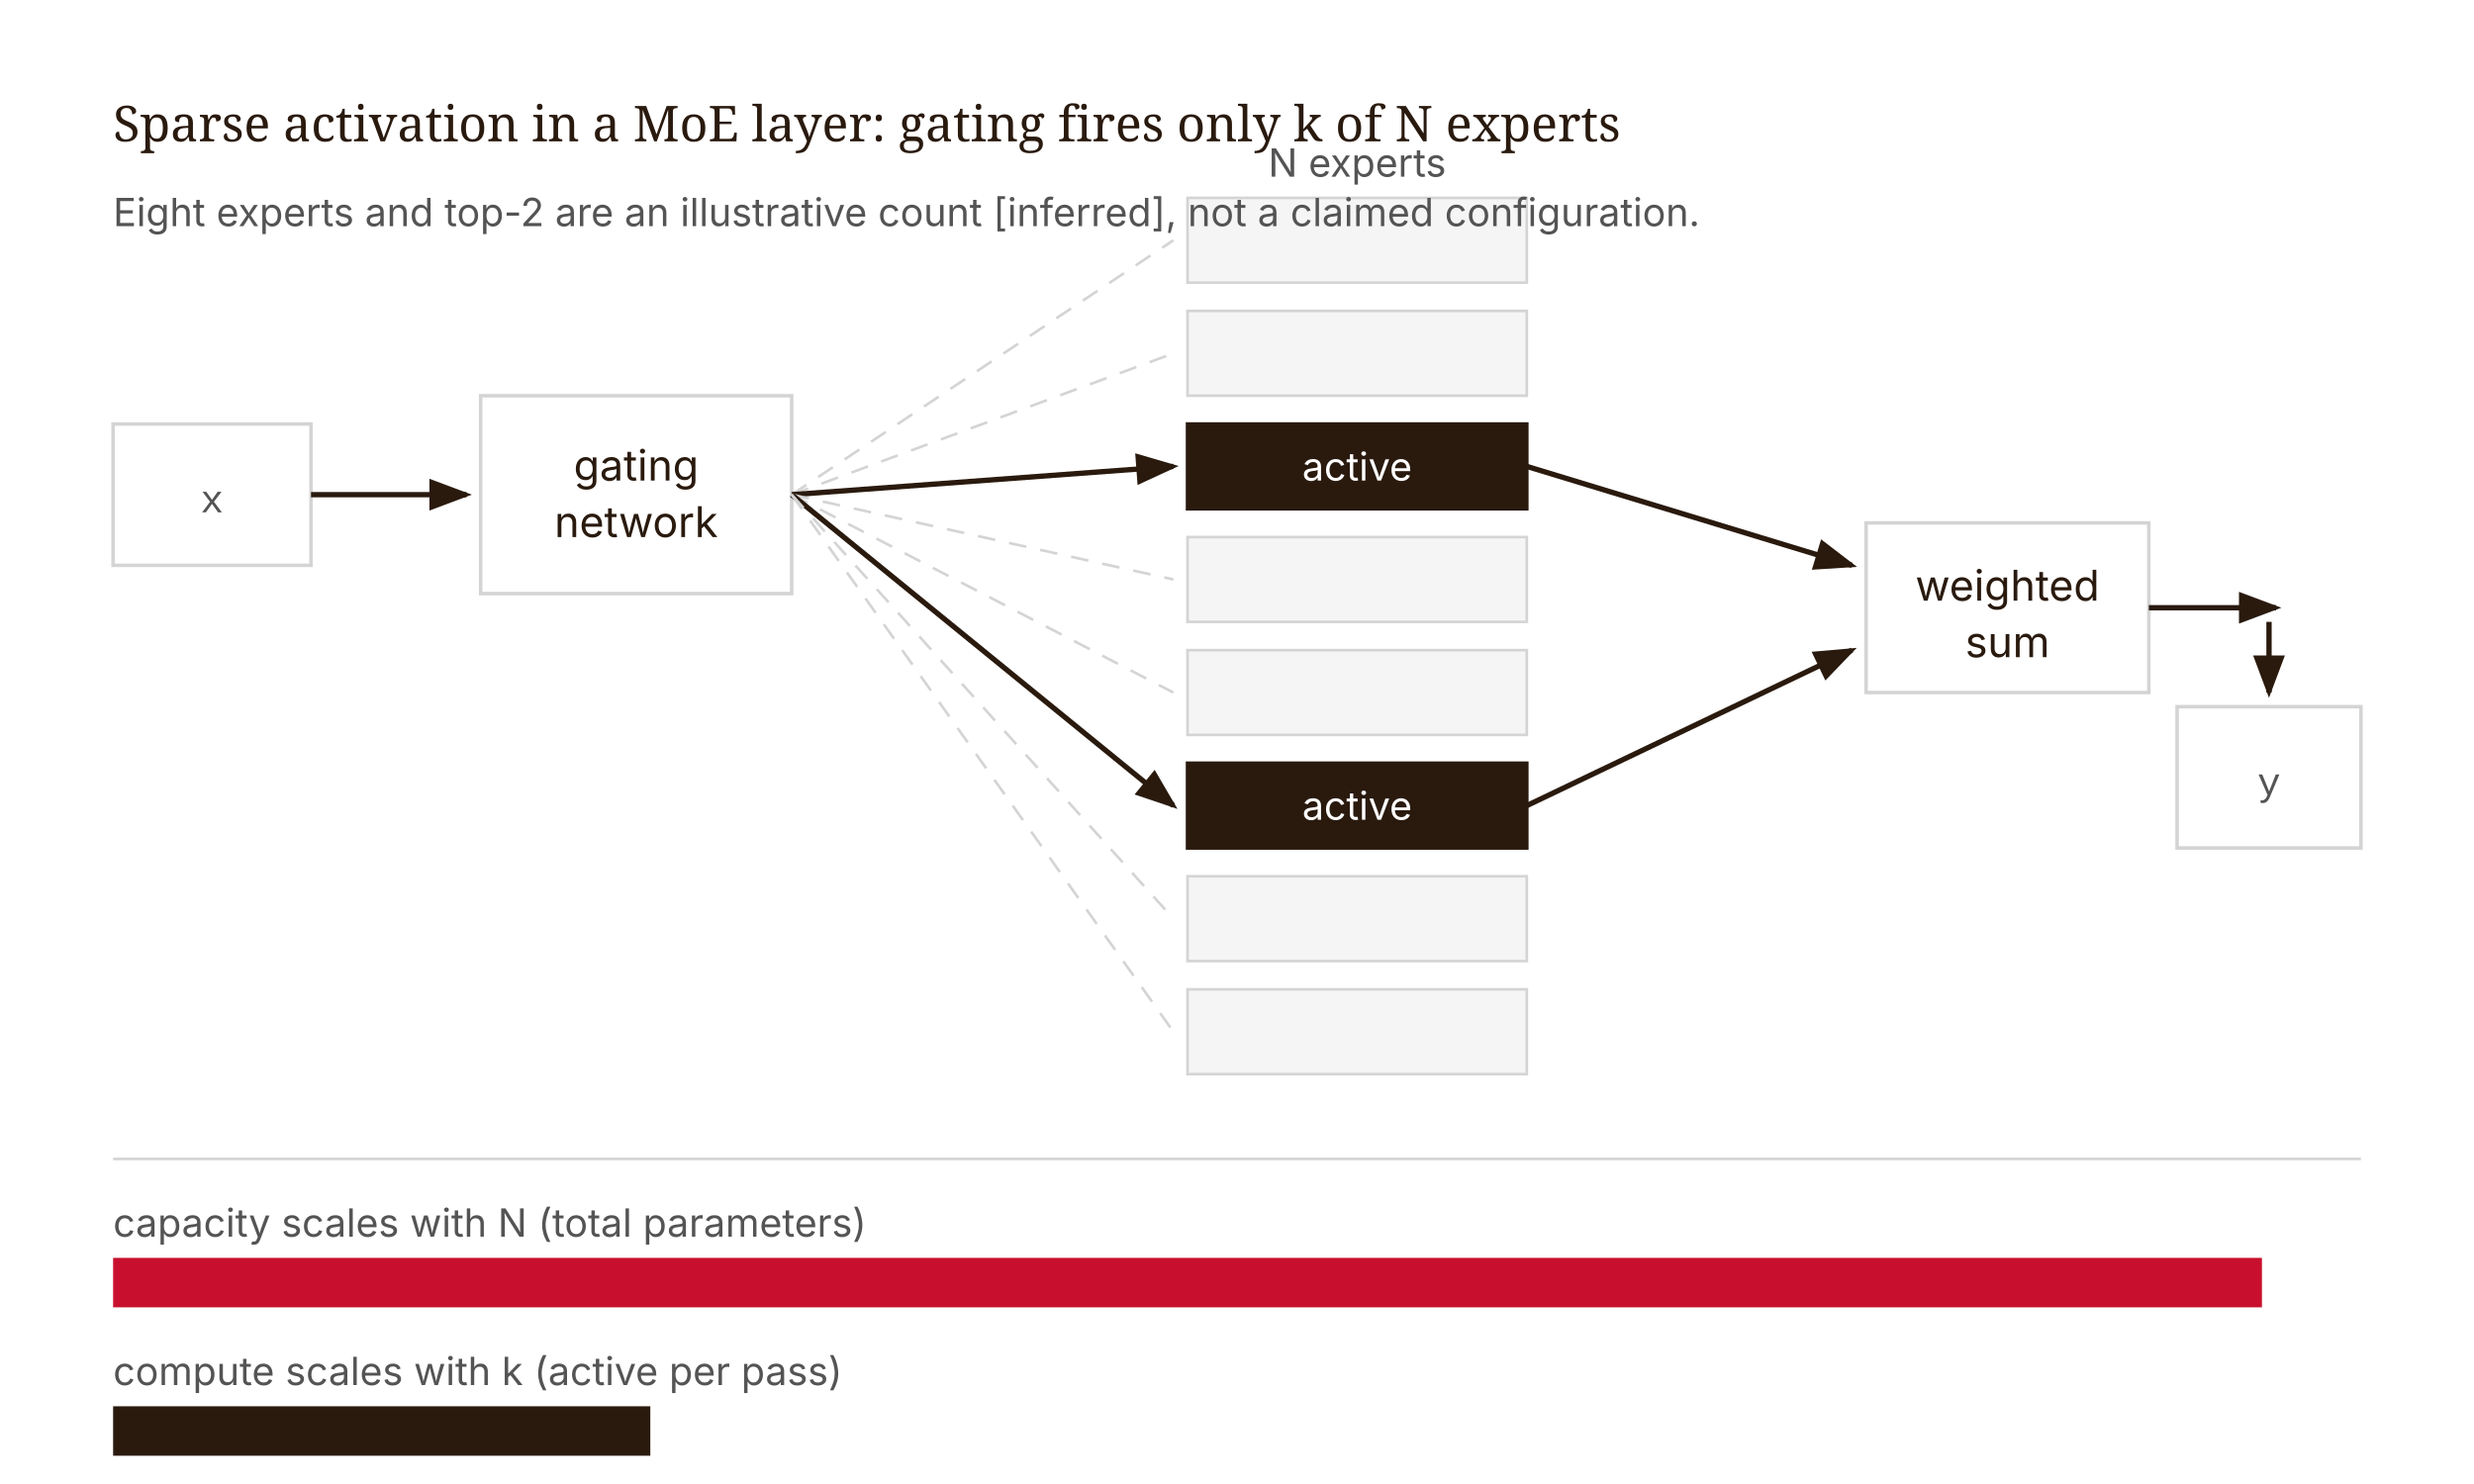
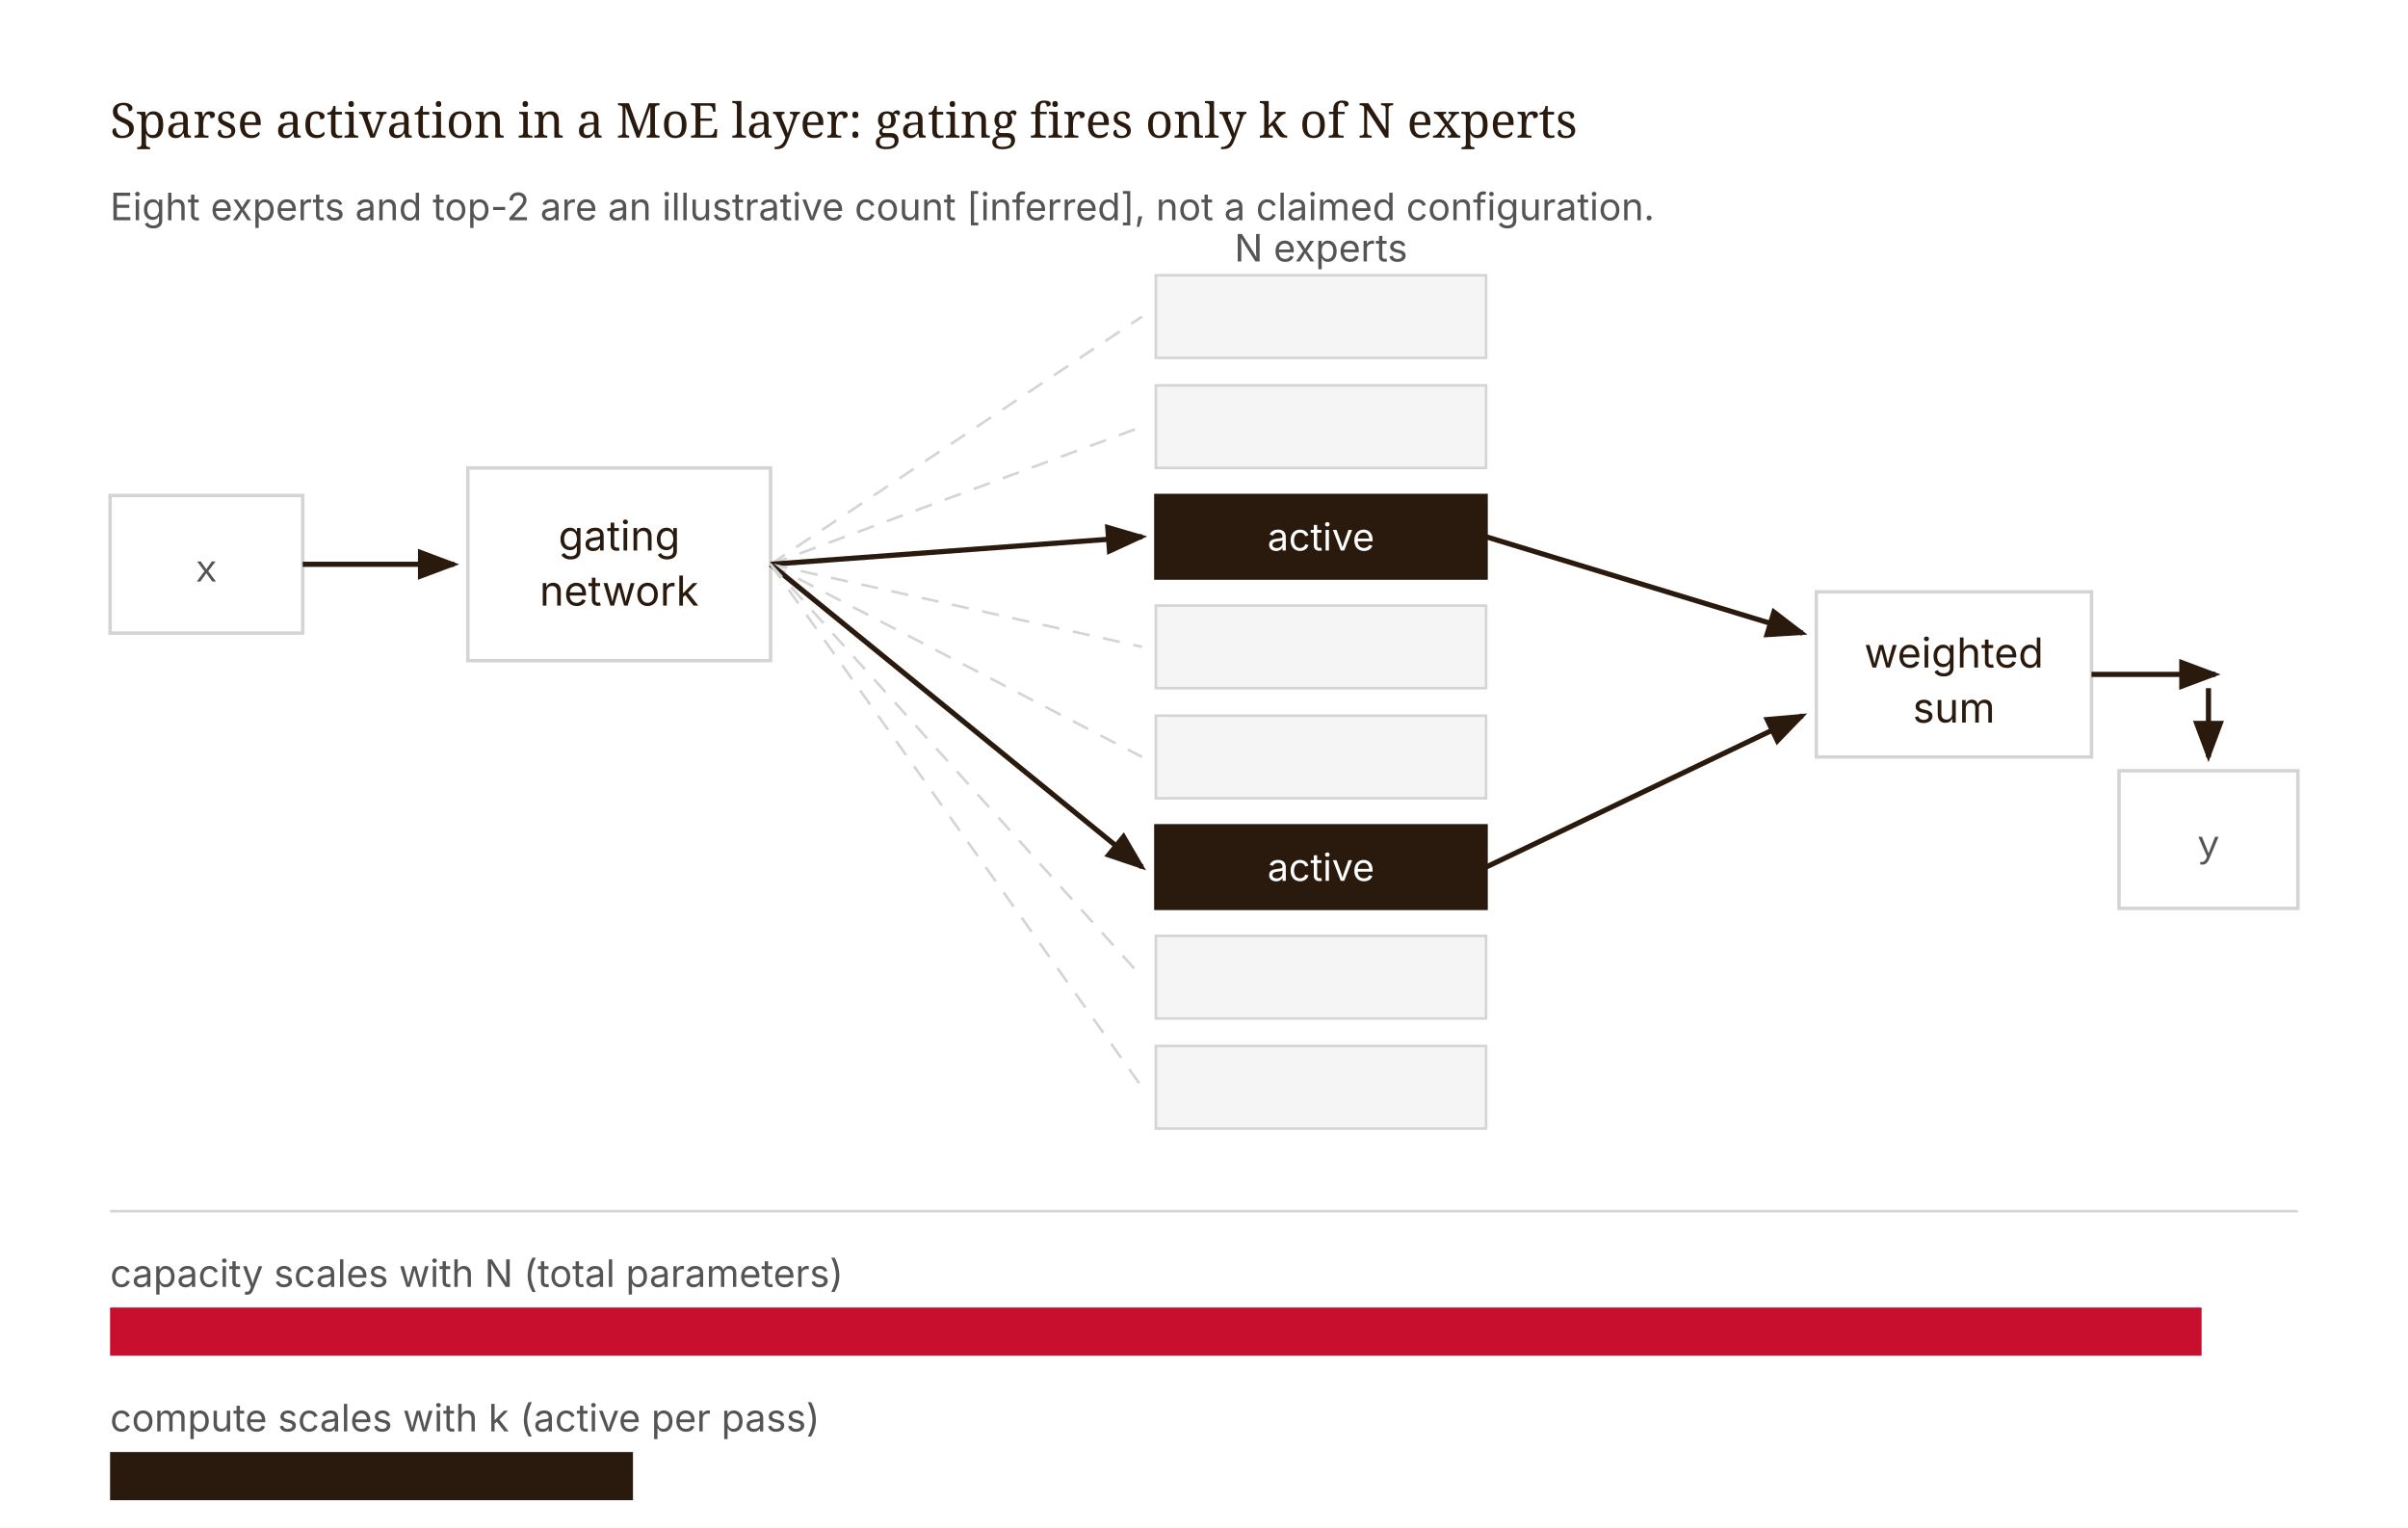
- <svg xmlns="http://www.w3.org/2000/svg" viewBox="0 0 700 420" role="img" aria-labelledby="fig-title-01">
+ <svg xmlns="http://www.w3.org/2000/svg" viewBox="0 0 700 444" role="img" aria-labelledby="fig-title-01">
  <defs>
    <marker id="arrow" markerWidth="8" markerHeight="6" refX="7" refY="3" orient="auto">
      <polygon points="0 0, 8 3, 0 6" fill="#2a1a0e" />
    </marker>
  </defs>
-   <rect x="0" y="0" width="700" height="420" fill="#FFFFFF" />
+   <rect x="0" y="0" width="700" height="444" fill="#FFFFFF" />
  <text x="32" y="40" font-family="'EB Garamond','Garamond',Georgia,serif" font-size="14" fill="#2a1a0e">Sparse activation in a MoE layer: gating fires only k of N experts</text>
-   <rect x="32" y="120" width="56" height="40" rx="0" fill="#FFFFFF" stroke="#D4D4D4" stroke-width="1" />
-   <text x="60" y="145" font-family="'JetBrains Mono','Fira Code','Courier New',monospace" font-size="11" fill="#545454" text-anchor="middle">x</text>
-   <line x1="88" y1="140" x2="132" y2="140" stroke="#2a1a0e" stroke-width="1.5" fill="none" marker-end="url(#arrow)" />
-   <rect x="136" y="112" width="88" height="56" rx="0" fill="#FFFFFF" stroke="#D4D4D4" stroke-width="1" />
-   <text x="180" y="136" font-family="'Inter',-apple-system,'Helvetica Neue',sans-serif" font-size="12" fill="#2a1a0e" text-anchor="middle">gating</text>
-   <text x="180" y="152" font-family="'Inter',-apple-system,'Helvetica Neue',sans-serif" font-size="12" fill="#2a1a0e" text-anchor="middle">network</text>
-   <line x1="224" y1="140" x2="332" y2="68" stroke="#D4D4D4" stroke-width="0.75" stroke-dasharray="5 4" />
-   <line x1="224" y1="140" x2="332" y2="100" stroke="#D4D4D4" stroke-width="0.75" stroke-dasharray="5 4" />
-   <line x1="224" y1="140" x2="332" y2="132" stroke="#2a1a0e" stroke-width="1.5" fill="none" marker-end="url(#arrow)" />
-   <line x1="224" y1="140" x2="332" y2="164" stroke="#D4D4D4" stroke-width="0.75" stroke-dasharray="5 4" />
-   <line x1="224" y1="140" x2="332" y2="196" stroke="#D4D4D4" stroke-width="0.75" stroke-dasharray="5 4" />
-   <line x1="224" y1="140" x2="332" y2="228" stroke="#2a1a0e" stroke-width="1.5" fill="none" marker-end="url(#arrow)" />
-   <line x1="224" y1="140" x2="332" y2="260" stroke="#D4D4D4" stroke-width="0.75" stroke-dasharray="5 4" />
-   <line x1="224" y1="140" x2="332" y2="292" stroke="#D4D4D4" stroke-width="0.75" stroke-dasharray="5 4" />
-   <rect x="336" y="56" width="96" height="24" rx="0" fill="#F5F5F5" stroke="#D4D4D4" stroke-width="0.75" />
-   <rect x="336" y="88" width="96" height="24" rx="0" fill="#F5F5F5" stroke="#D4D4D4" stroke-width="0.75" />
-   <rect x="336" y="120" width="96" height="24" rx="0" fill="#2a1a0e" stroke="#2a1a0e" stroke-width="1" />
-   <rect x="336" y="152" width="96" height="24" rx="0" fill="#F5F5F5" stroke="#D4D4D4" stroke-width="0.75" />
-   <rect x="336" y="184" width="96" height="24" rx="0" fill="#F5F5F5" stroke="#D4D4D4" stroke-width="0.75" />
-   <rect x="336" y="216" width="96" height="24" rx="0" fill="#2a1a0e" stroke="#2a1a0e" stroke-width="1" />
-   <rect x="336" y="248" width="96" height="24" rx="0" fill="#F5F5F5" stroke="#D4D4D4" stroke-width="0.75" />
-   <rect x="336" y="280" width="96" height="24" rx="0" fill="#F5F5F5" stroke="#D4D4D4" stroke-width="0.75" />
-   <text x="384" y="136" font-family="'Inter',-apple-system,'Helvetica Neue',sans-serif" font-size="11" fill="#FFFFFF" text-anchor="middle">active</text>
-   <text x="384" y="232" font-family="'Inter',-apple-system,'Helvetica Neue',sans-serif" font-size="11" fill="#FFFFFF" text-anchor="middle">active</text>
-   <text x="384" y="50" font-family="'Inter',-apple-system,'Helvetica Neue',sans-serif" font-size="11" fill="#545454" text-anchor="middle">N experts</text>
-   <line x1="432" y1="132" x2="524" y2="160" stroke="#2a1a0e" stroke-width="1.5" fill="none" marker-end="url(#arrow)" />
-   <line x1="432" y1="228" x2="524" y2="184" stroke="#2a1a0e" stroke-width="1.5" fill="none" marker-end="url(#arrow)" />
-   <rect x="528" y="148" width="80" height="48" rx="0" fill="#FFFFFF" stroke="#D4D4D4" stroke-width="1" />
-   <text x="568" y="170" font-family="'Inter',-apple-system,'Helvetica Neue',sans-serif" font-size="12" fill="#2a1a0e" text-anchor="middle">weighted</text>
-   <text x="568" y="186" font-family="'Inter',-apple-system,'Helvetica Neue',sans-serif" font-size="12" fill="#2a1a0e" text-anchor="middle">sum</text>
-   <line x1="608" y1="172" x2="644" y2="172" stroke="#2a1a0e" stroke-width="1.5" fill="none" marker-end="url(#arrow)" />
-   <rect x="616" y="200" width="52" height="40" rx="0" fill="#FFFFFF" stroke="#D4D4D4" stroke-width="1" />
-   <line x1="642" y1="176" x2="642" y2="196" stroke="#2a1a0e" stroke-width="1.5" fill="none" marker-end="url(#arrow)" />
-   <text x="642" y="225" font-family="'JetBrains Mono','Fira Code','Courier New',monospace" font-size="11" fill="#545454" text-anchor="middle">y</text>
-   <line x1="32" y1="328" x2="668" y2="328" stroke="#D4D4D4" stroke-width="0.75" />
-   <text x="32" y="350" font-family="'Inter',-apple-system,'Helvetica Neue',sans-serif" font-size="11" fill="#545454">capacity scales with N (total parameters)</text>
-   <rect x="32" y="356" width="608" height="14" rx="0" fill="#C8102E" />
-   <text x="32" y="392" font-family="'Inter',-apple-system,'Helvetica Neue',sans-serif" font-size="11" fill="#545454">compute scales with k (active per pass)</text>
-   <rect x="32" y="398" width="152" height="14" rx="0" fill="#2a1a0e" />
+   <rect x="32" y="144" width="56" height="40" rx="0" fill="#FFFFFF" stroke="#D4D4D4" stroke-width="1" />
+   <text x="60" y="169" font-family="'JetBrains Mono','Fira Code','Courier New',monospace" font-size="11" fill="#545454" text-anchor="middle">x</text>
+   <line x1="88" y1="164" x2="132" y2="164" stroke="#2a1a0e" stroke-width="1.5" fill="none" marker-end="url(#arrow)" />
+   <rect x="136" y="136" width="88" height="56" rx="0" fill="#FFFFFF" stroke="#D4D4D4" stroke-width="1" />
+   <text x="180" y="160" font-family="'Inter',-apple-system,'Helvetica Neue',sans-serif" font-size="12" fill="#2a1a0e" text-anchor="middle">gating</text>
+   <text x="180" y="176" font-family="'Inter',-apple-system,'Helvetica Neue',sans-serif" font-size="12" fill="#2a1a0e" text-anchor="middle">network</text>
+   <line x1="224" y1="164" x2="332" y2="92" stroke="#D4D4D4" stroke-width="0.75" stroke-dasharray="5 4" />
+   <line x1="224" y1="164" x2="332" y2="124" stroke="#D4D4D4" stroke-width="0.75" stroke-dasharray="5 4" />
+   <line x1="224" y1="164" x2="332" y2="156" stroke="#2a1a0e" stroke-width="1.5" fill="none" marker-end="url(#arrow)" />
+   <line x1="224" y1="164" x2="332" y2="188" stroke="#D4D4D4" stroke-width="0.75" stroke-dasharray="5 4" />
+   <line x1="224" y1="164" x2="332" y2="220" stroke="#D4D4D4" stroke-width="0.75" stroke-dasharray="5 4" />
+   <line x1="224" y1="164" x2="332" y2="252" stroke="#2a1a0e" stroke-width="1.5" fill="none" marker-end="url(#arrow)" />
+   <line x1="224" y1="164" x2="332" y2="284" stroke="#D4D4D4" stroke-width="0.75" stroke-dasharray="5 4" />
+   <line x1="224" y1="164" x2="332" y2="316" stroke="#D4D4D4" stroke-width="0.75" stroke-dasharray="5 4" />
+   <rect x="336" y="80" width="96" height="24" rx="0" fill="#F5F5F5" stroke="#D4D4D4" stroke-width="0.75" />
+   <rect x="336" y="112" width="96" height="24" rx="0" fill="#F5F5F5" stroke="#D4D4D4" stroke-width="0.75" />
+   <rect x="336" y="144" width="96" height="24" rx="0" fill="#2a1a0e" stroke="#2a1a0e" stroke-width="1" />
+   <rect x="336" y="176" width="96" height="24" rx="0" fill="#F5F5F5" stroke="#D4D4D4" stroke-width="0.75" />
+   <rect x="336" y="208" width="96" height="24" rx="0" fill="#F5F5F5" stroke="#D4D4D4" stroke-width="0.75" />
+   <rect x="336" y="240" width="96" height="24" rx="0" fill="#2a1a0e" stroke="#2a1a0e" stroke-width="1" />
+   <rect x="336" y="272" width="96" height="24" rx="0" fill="#F5F5F5" stroke="#D4D4D4" stroke-width="0.75" />
+   <rect x="336" y="304" width="96" height="24" rx="0" fill="#F5F5F5" stroke="#D4D4D4" stroke-width="0.75" />
+   <text x="384" y="160" font-family="'Inter',-apple-system,'Helvetica Neue',sans-serif" font-size="11" fill="#FFFFFF" text-anchor="middle">active</text>
+   <text x="384" y="256" font-family="'Inter',-apple-system,'Helvetica Neue',sans-serif" font-size="11" fill="#FFFFFF" text-anchor="middle">active</text>
+   <text x="384" y="76" font-family="'Inter',-apple-system,'Helvetica Neue',sans-serif" font-size="11" fill="#545454" text-anchor="middle">N experts</text>
+   <line x1="432" y1="156" x2="524" y2="184" stroke="#2a1a0e" stroke-width="1.5" fill="none" marker-end="url(#arrow)" />
+   <line x1="432" y1="252" x2="524" y2="208" stroke="#2a1a0e" stroke-width="1.5" fill="none" marker-end="url(#arrow)" />
+   <rect x="528" y="172" width="80" height="48" rx="0" fill="#FFFFFF" stroke="#D4D4D4" stroke-width="1" />
+   <text x="568" y="194" font-family="'Inter',-apple-system,'Helvetica Neue',sans-serif" font-size="12" fill="#2a1a0e" text-anchor="middle">weighted</text>
+   <text x="568" y="210" font-family="'Inter',-apple-system,'Helvetica Neue',sans-serif" font-size="12" fill="#2a1a0e" text-anchor="middle">sum</text>
+   <line x1="608" y1="196" x2="644" y2="196" stroke="#2a1a0e" stroke-width="1.5" fill="none" marker-end="url(#arrow)" />
+   <rect x="616" y="224" width="52" height="40" rx="0" fill="#FFFFFF" stroke="#D4D4D4" stroke-width="1" />
+   <line x1="642" y1="200" x2="642" y2="220" stroke="#2a1a0e" stroke-width="1.5" fill="none" marker-end="url(#arrow)" />
+   <text x="642" y="249" font-family="'JetBrains Mono','Fira Code','Courier New',monospace" font-size="11" fill="#545454" text-anchor="middle">y</text>
+   <line x1="32" y1="352" x2="668" y2="352" stroke="#D4D4D4" stroke-width="0.75" />
+   <text x="32" y="374" font-family="'Inter',-apple-system,'Helvetica Neue',sans-serif" font-size="11" fill="#545454">capacity scales with N (total parameters)</text>
+   <rect x="32" y="380" width="608" height="14" rx="0" fill="#C8102E" />
+   <text x="32" y="416" font-family="'Inter',-apple-system,'Helvetica Neue',sans-serif" font-size="11" fill="#545454">compute scales with k (active per pass)</text>
+   <rect x="32" y="422" width="152" height="14" rx="0" fill="#2a1a0e" />
  <text x="32" y="64" font-family="'Inter',-apple-system,'Helvetica Neue',sans-serif" font-size="11" fill="#545454">Eight experts and top-2 are an illustrative count [inferred], not a claimed configuration.</text>
</svg>
